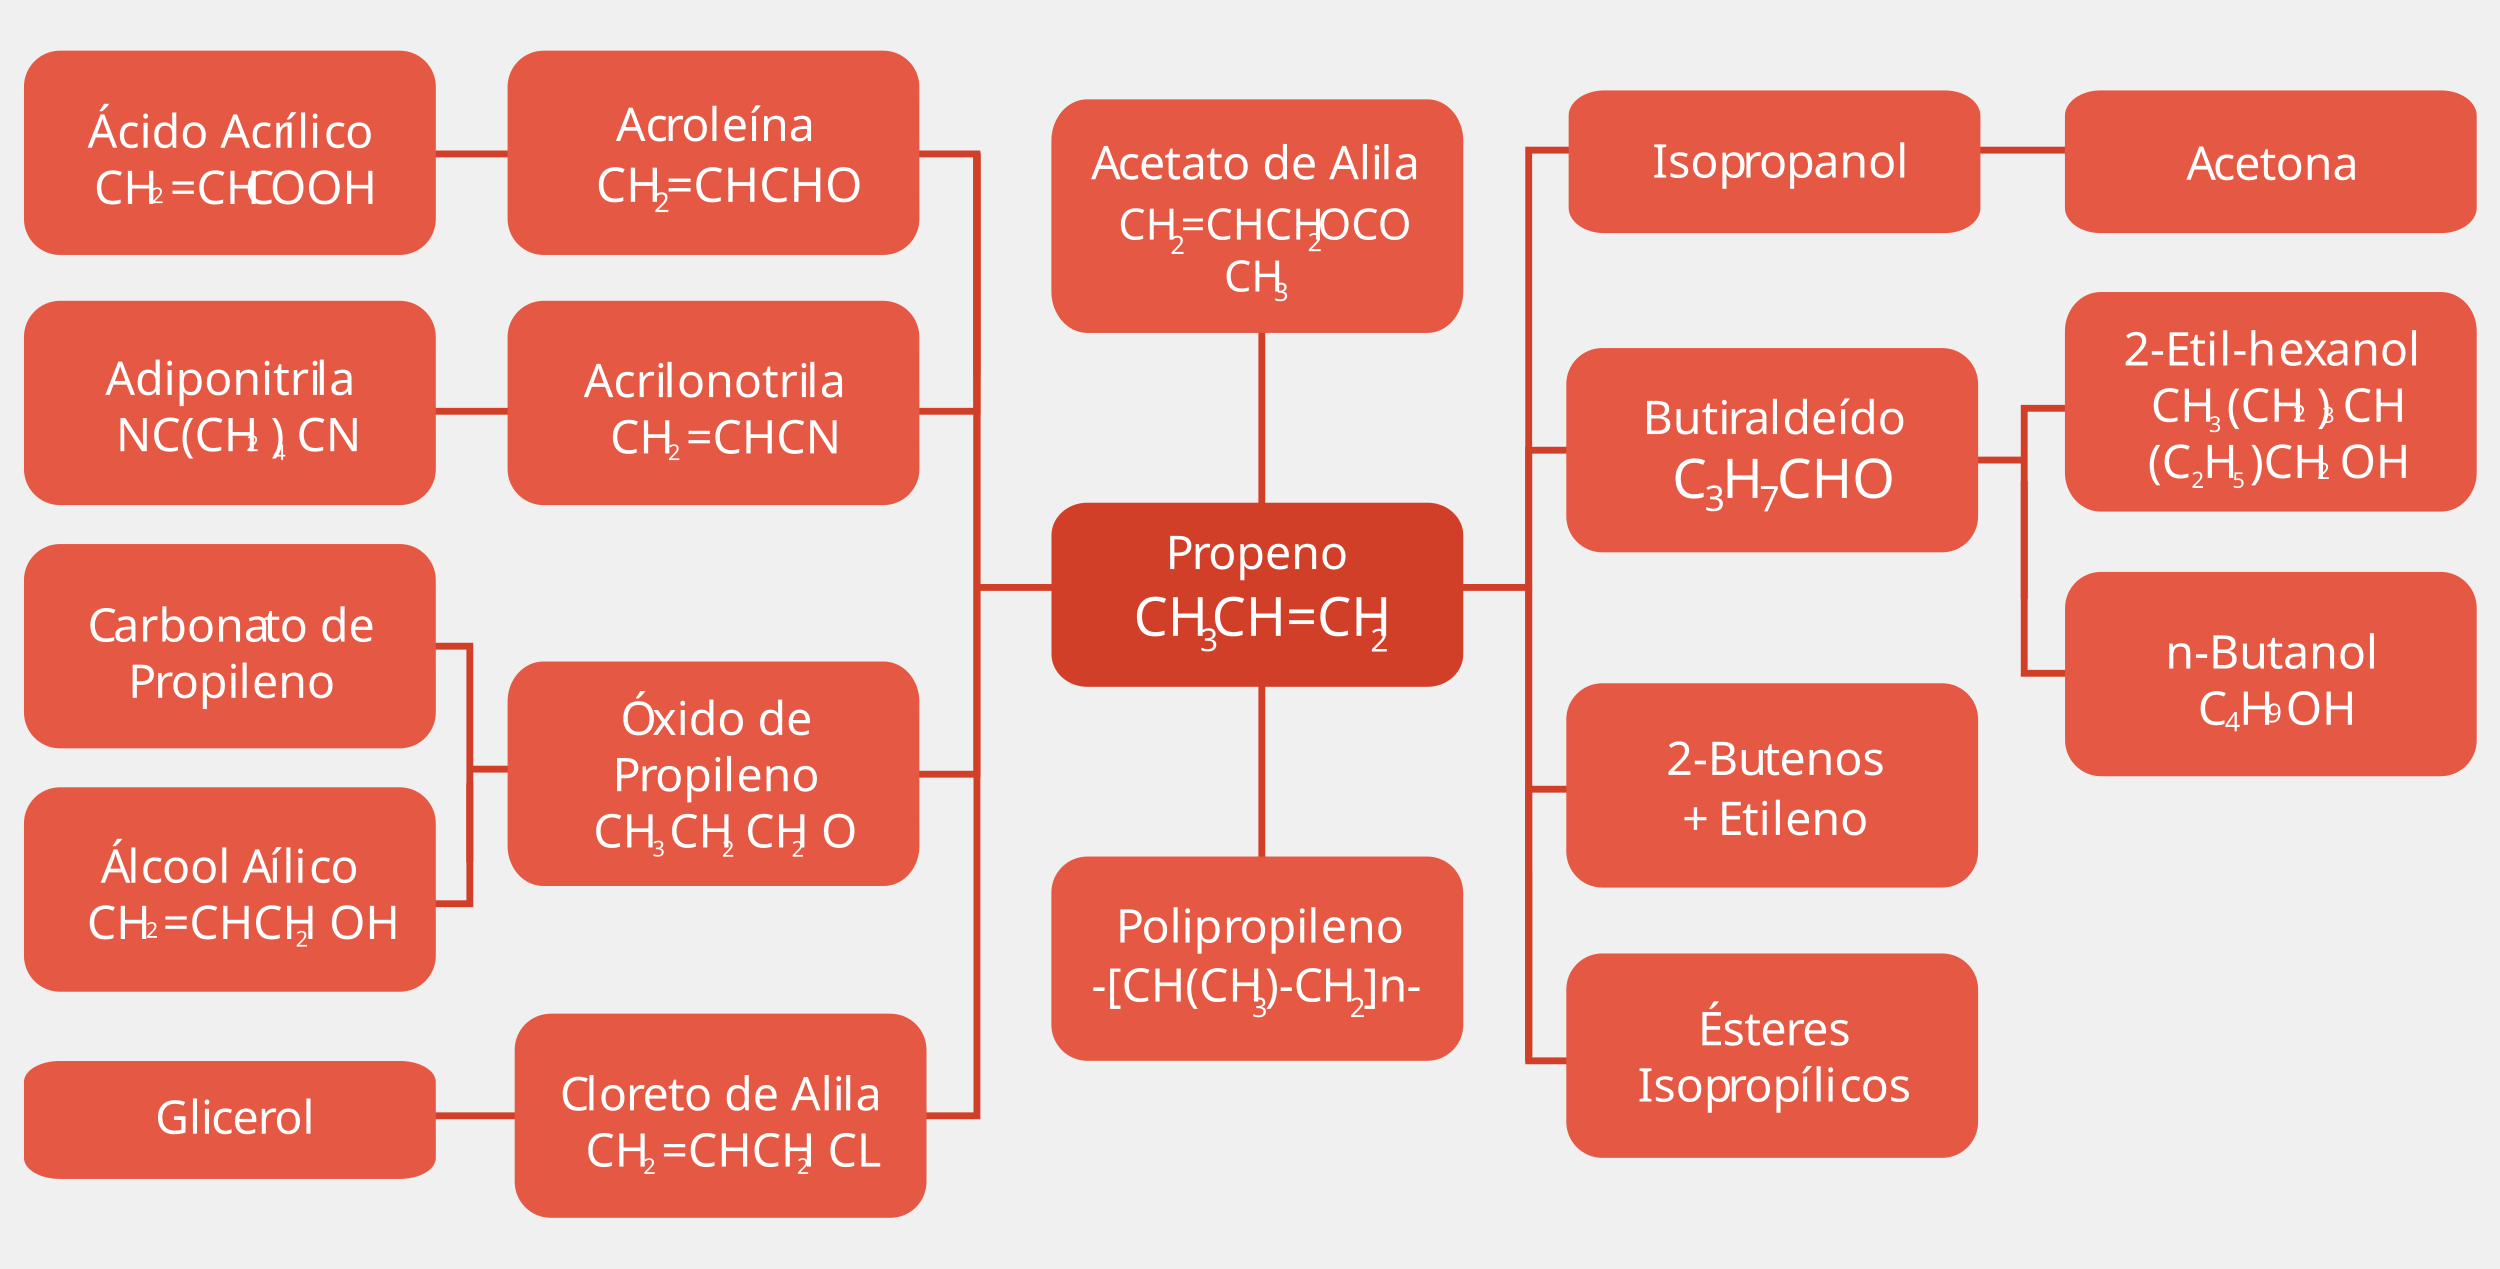
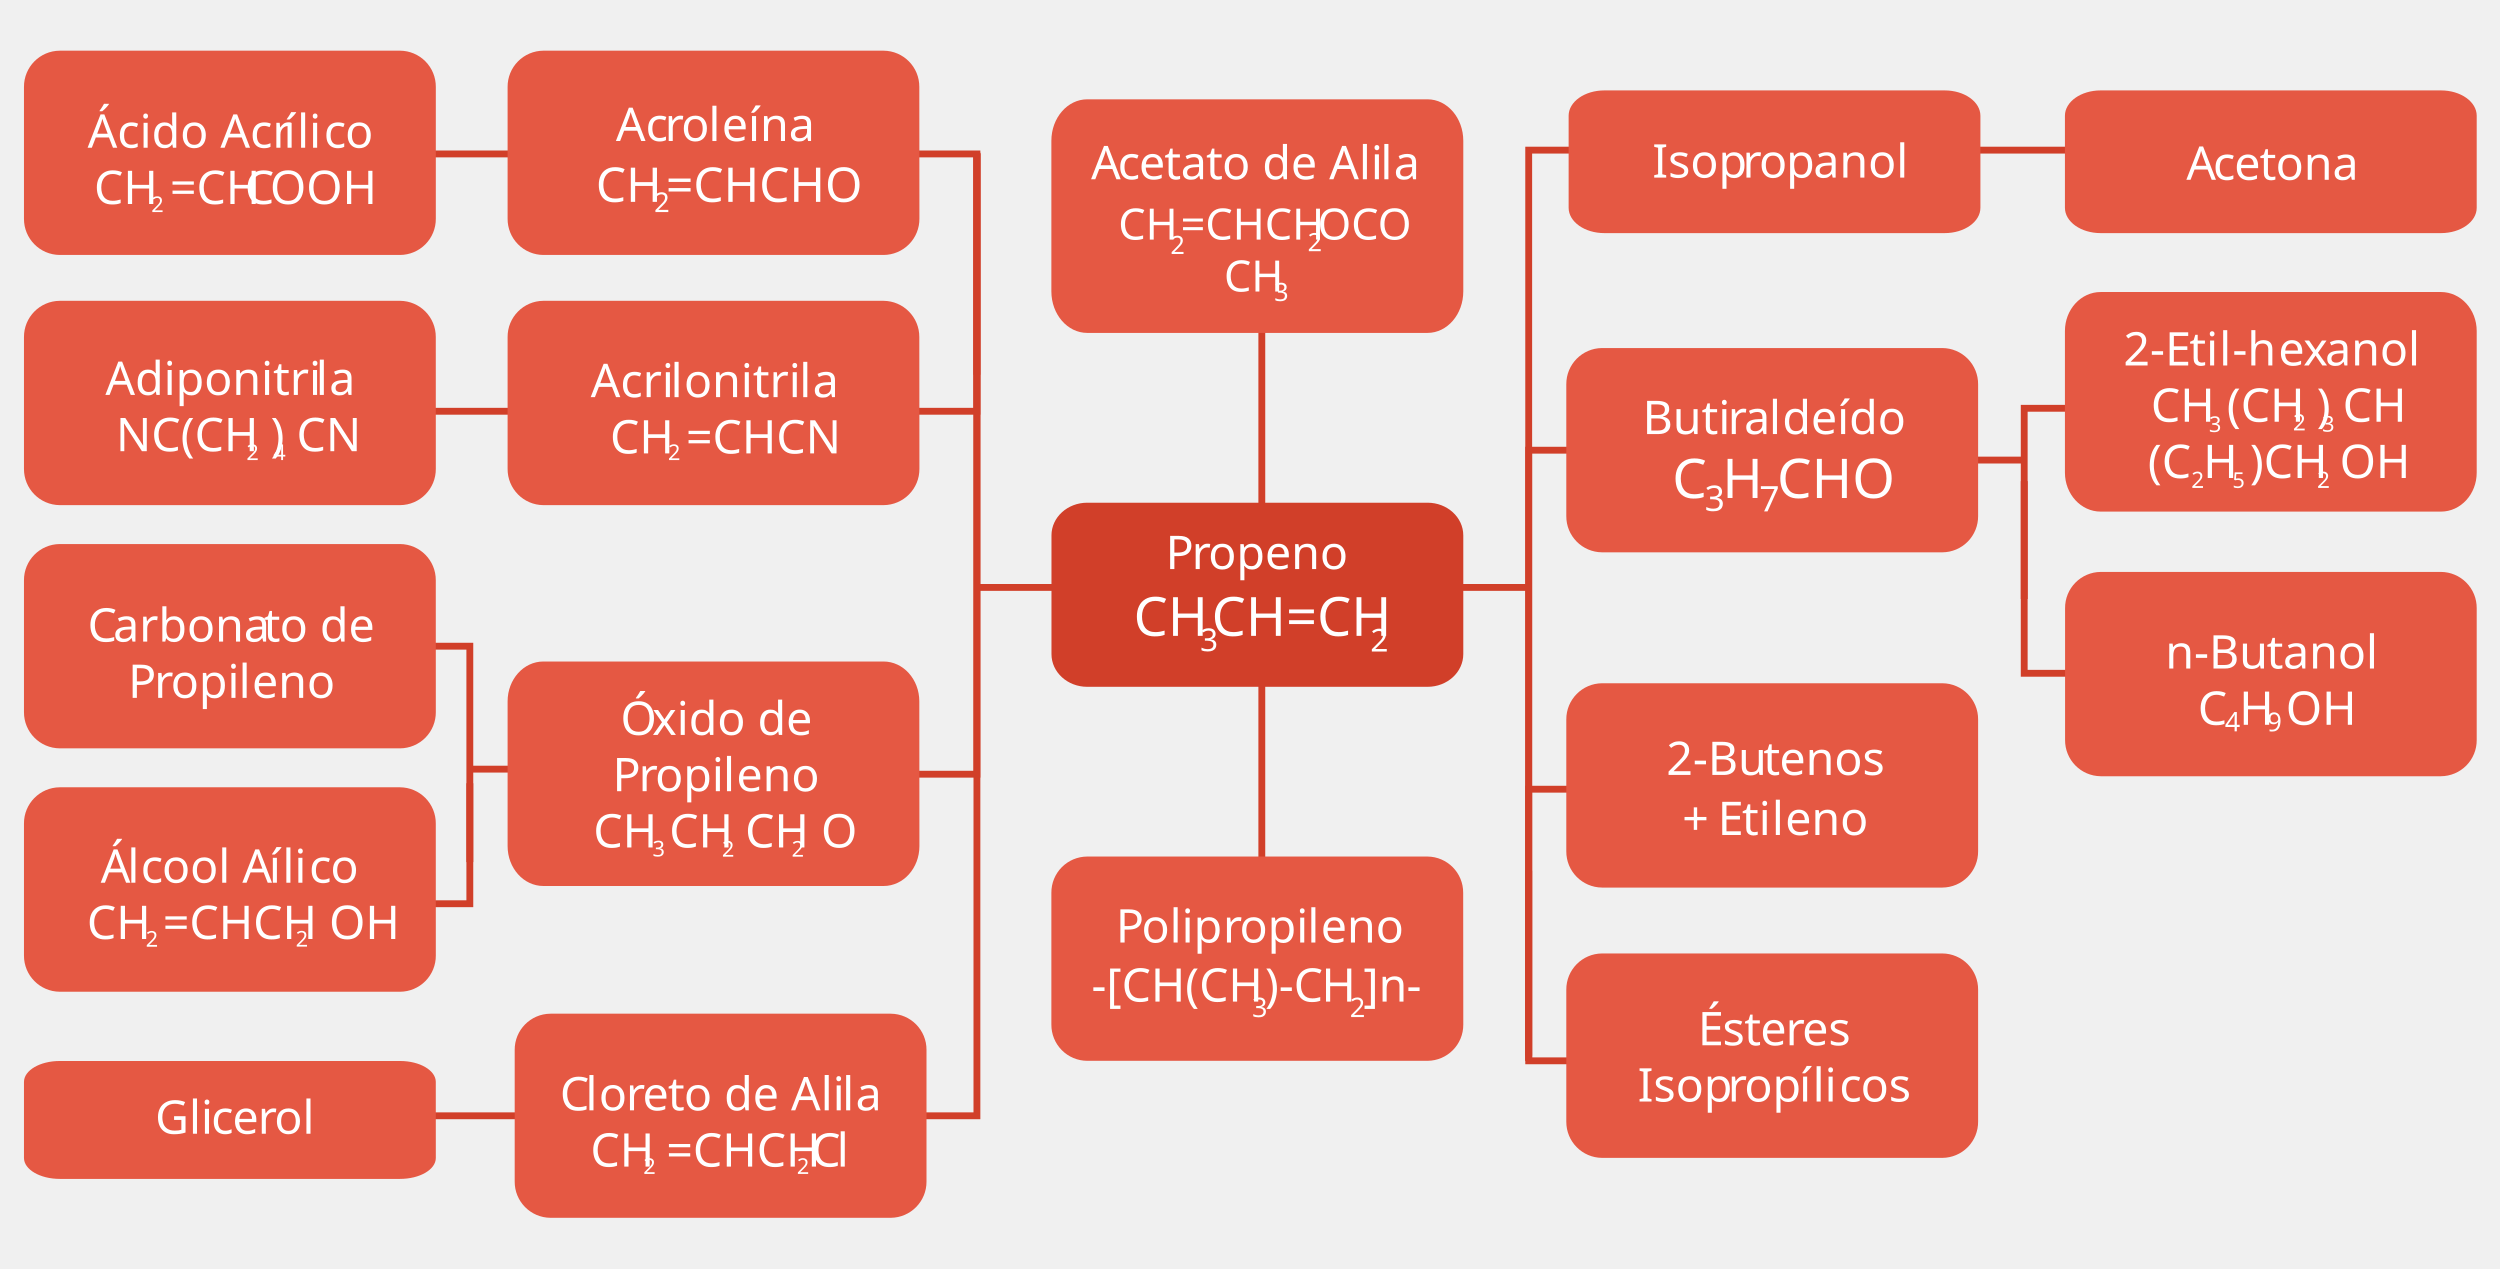
<svg xmlns="http://www.w3.org/2000/svg" viewBox="0 0 730 370.43">
  <g id="fig-6-3">
    <polyline points="460.08 230.45 446.38 230.45 446.38 309.76" style="fill:none;stroke:#d13f29;stroke-miterlimit:10;stroke-width:2px" />
    <polyline points="460.08 309.76 446.38 309.76 446.38 254.24" style="fill:none;stroke:#d13f29;stroke-miterlimit:10;stroke-width:2px" />
    <polyline points="609.21 196.6 591.07 196.6 591.07 140.49" style="fill:none;stroke:#d13f29;stroke-miterlimit:10;stroke-width:2px" />
    <polyline points="460.22 131.46 446.38 131.46 446.38 309.76" style="fill:none;stroke:#d13f29;stroke-miterlimit:10;stroke-width:2px" />
    <polyline points="460.35 43.84 446.38 43.84 446.38 308.28" style="fill:none;stroke:#d13f29;stroke-miterlimit:10;stroke-width:2px" />
    <polyline points="609.57 119.22 591.07 119.22 591.07 174.91" style="fill:none;stroke:#d13f29;stroke-miterlimit:10;stroke-width:2px" />
    <line x1="368.45" y1="292.47" x2="368.45" y2="50.6" style="fill:none;stroke:#d13f29;stroke-miterlimit:10;stroke-width:2px" />
    <line x1="285.26" y1="171.53" x2="447.2" y2="171.53" style="fill:none;stroke:#d13f29;stroke-miterlimit:10;stroke-width:2px" />
    <line x1="571.2" y1="134.34" x2="591.07" y2="134.34" style="fill:none;stroke:#d13f29;stroke-miterlimit:10;stroke-width:2px" />
    <polyline points="123.48 263.89 137.19 263.89 137.19 228.71" style="fill:none;stroke:#d13f29;stroke-miterlimit:10;stroke-width:2px" />
    <polyline points="123.21 188.69 137.19 188.69 137.19 251.74" style="fill:none;stroke:#d13f29;stroke-miterlimit:10;stroke-width:2px" />
    <line x1="152.19" y1="224.59" x2="137.19" y2="224.59" style="fill:none;stroke:#d13f29;stroke-miterlimit:10;stroke-width:2px" />
    <line x1="571.2" y1="43.84" x2="609.57" y2="43.84" style="fill:none;stroke:#d13f29;stroke-miterlimit:10;stroke-width:2px" />
    <line x1="125.75" y1="44.95" x2="154.72" y2="44.95" style="fill:none;stroke:#d13f29;stroke-miterlimit:10;stroke-width:2px" />
    <line x1="125.75" y1="120.09" x2="154.72" y2="120.09" style="fill:none;stroke:#d13f29;stroke-miterlimit:10;stroke-width:2px" />
    <line x1="125.75" y1="325.81" x2="154.72" y2="325.81" style="fill:none;stroke:#d13f29;stroke-miterlimit:10;stroke-width:2px" />
    <path d="M427.28,85.1c0,6.69-4.68,12.11-10.44,12.11H317.47C311.7,97.21,307,91.79,307,85.1v-44C307,34.43,311.7,29,317.47,29h99.37c5.76,0,10.44,5.43,10.44,12.12Z" style="fill:#e55843" />
    <text transform="translate(318.59 52.35)" style="font-size:13.571px;fill:#fff;font-family:FiraSans-Regular, Fira Sans">A<tspan x="7.78" y="0" style="letter-spacing:-0.02em">c</tspan>
      <tspan x="13.99" y="0">e</tspan>
      <tspan x="21.39" y="0" style="letter-spacing:-0.007em">t</tspan>
      <tspan x="26.19" y="0">a</tspan>
      <tspan x="33.58" y="0" style="letter-spacing:-0.015em">t</tspan>
      <tspan x="38.27" y="0">o de Ali</tspan>
      <tspan x="84.48" y="0" style="letter-spacing:-0.005em">l</tspan>
      <tspan x="88.39" y="0">a</tspan>
    </text>
    <text transform="translate(326.54 69.96)" style="font-size:12.637px;fill:#fff;font-family:FiraSans-Regular, Fira Sans">CH</text>
    <text transform="translate(341.76 74.16)" style="font-size:7.367px;fill:#fff;font-family:FiraSans-Regular, Fira Sans">2</text>
    <text transform="translate(344.74 69.96)" style="font-size:12.637px;fill:#fff;font-family:FiraSans-Regular, Fira Sans">=CHCH</text>
    <text transform="translate(381.82 73.35)" style="font-size:7.367px;fill:#fff;font-family:FiraSans-Regular, Fira Sans">2</text>
    <text transform="translate(384.69 69.96)" style="font-size:12.637px;fill:#fff;font-family:FiraSans-Regular, Fira Sans">OCO</text>
    <text transform="translate(357.4 85.12)" style="font-size:12.637px;fill:#fff;font-family:FiraSans-Regular, Fira Sans">CH</text>
    <path d="M578.28,60.67c0,4.09-4.67,7.4-10.44,7.4H468.48c-5.77,0-10.44-3.31-10.44-7.4V33.8c0-4.09,4.67-7.4,10.44-7.4h99.36c5.77,0,10.44,3.31,10.44,7.4Z" style="fill:#e55843" />
    <text transform="translate(482.48 51.86)" style="font-size:13.571px;fill:#fff;font-family:FiraSans-Regular, Fira Sans">Isop<tspan x="26.33" y="0" style="letter-spacing:-0.03em">r</tspan>
      <tspan x="31.16" y="0">o</tspan>
      <tspan x="39.08" y="0" style="letter-spacing:-0.01em">p</tspan>
      <tspan x="47.01" y="0">anol</tspan>
    </text>
    <path d="M427.28,191c0,5.28-4.68,9.55-10.44,9.55H317.47c-5.77,0-10.44-4.27-10.44-9.55V156.33c0-5.27,4.67-9.54,10.44-9.54h99.37c5.76,0,10.44,4.27,10.44,9.54Z" style="fill:#d13f29" />
    <text transform="translate(340.37 166.17)" style="font-size:13.571px;fill:#fff;font-family:FiraSans-Regular, Fira Sans">
      <tspan style="letter-spacing:-0.02em">P</tspan>
      <tspan x="7.61" y="0" style="letter-spacing:-0.03em">r</tspan>
      <tspan x="12.44" y="0">openo</tspan>
    </text>
    <text transform="translate(331 185.67)" style="font-size:15.828px;fill:#fff;font-family:FiraSans-Regular, Fira Sans">CH</text>
    <text transform="translate(350.41 190.14)" style="font-size:9.228px;fill:#fff;font-family:FiraSans-Regular, Fira Sans">3</text>
    <text transform="translate(353.79 185.67)" style="font-size:15.828px;fill:#fff;font-family:FiraSans-Regular, Fira Sans">CH=CH</text>
    <text transform="translate(400.14 190.25)" style="font-size:9.228px;fill:#fff;font-family:FiraSans-Regular, Fira Sans">2</text>
    <path d="M427.28,299.17a10.52,10.52,0,0,1-10.44,10.59H317.47A10.51,10.51,0,0,1,307,299.17V260.7a10.51,10.51,0,0,1,10.44-10.59h99.37a10.52,10.52,0,0,1,10.44,10.59Z" style="fill:#e55843" />
    <text transform="translate(325.84 275.22)" style="font-size:13.571px;fill:#fff;font-family:FiraSans-Regular, Fira Sans">
      <tspan style="letter-spacing:-0.03em">P</tspan>
      <tspan x="7.48" y="0">olip</tspan>
      <tspan x="31.27" y="0" style="letter-spacing:-0.03em">r</tspan>
      <tspan x="36.1" y="0">opi</tspan>
      <tspan x="55.91" y="0" style="letter-spacing:-0.005em">l</tspan>
      <tspan x="59.82" y="0">eno</tspan>
    </text>
    <text transform="translate(318.71 292.46)" style="font-size:13.53px;fill:#fffffd;font-family:FiraSans-Regular, Fira Sans">-[CH(CH</text>
    <text transform="translate(365.59 296.98)" style="font-size:7.888px;fill:#fffffd;font-family:FiraSans-Regular, Fira Sans">3</text>
    <text transform="translate(369.35 292.47)" style="font-size:13.53px;fill:#fffffd;font-family:FiraSans-Regular, Fira Sans">)-C</text>
    <text transform="translate(385.88 292.47)" style="font-size:13.53px;fill:#fffffd;font-family:FiraSans-Regular, Fira Sans">H</text>
    <text transform="translate(394.15 296.98)" style="font-size:7.888px;fill:#fffffd;font-family:FiraSans-Regular, Fira Sans">2</text>
    <text transform="translate(398.1 292.47)" style="font-size:13.53px;fill:#fffffd;font-family:FiraSans-Regular, Fira Sans">]n</text>
    <text transform="translate(410.7 292.47)" style="font-size:13.53px;fill:#fffffd;font-family:FiraSans-Regular, Fira Sans">-</text>
    <text transform="translate(372.06 87.89)" style="font-size:7.367px;fill:#fff;font-family:FiraSans-Regular, Fira Sans">3</text>
    <polyline points="264.52 120.09 285.26 120.09 285.26 44.95" style="fill:none;stroke:#d13f29;stroke-miterlimit:10;stroke-width:2px" />
    <polyline points="264.52 44.95 285.26 44.95 285.26 109.43" style="fill:none;stroke:#d13f29;stroke-miterlimit:10;stroke-width:2px" />
    <polyline points="264.31 226.07 285.26 226.07 285.26 44.63" style="fill:none;stroke:#d13f29;stroke-miterlimit:10;stroke-width:2px" />
    <polyline points="264.11 325.81 285.26 325.81 285.26 44.63" style="fill:none;stroke:#d13f29;stroke-miterlimit:10;stroke-width:2px" />
    <path d="M577.61,150.69a10.51,10.51,0,0,1-10.44,10.59H467.8a10.52,10.52,0,0,1-10.44-10.59V112.22a10.52,10.52,0,0,1,10.44-10.59h99.37a10.51,10.51,0,0,1,10.44,10.59Z" style="fill:#e55843" />
    <text transform="translate(479.64 126.74)" style="font-size:13.571px;fill:#fff;font-family:FiraSans-Regular, Fira Sans">Buti<tspan x="24.88" y="0" style="letter-spacing:-0.035em">r</tspan>
      <tspan x="29.64" y="0" style="letter-spacing:-0.01em">a</tspan>
      <tspan x="36.89" y="0" style="letter-spacing:-0.005em">l</tspan>
      <tspan x="40.8" y="0">deído</tspan>
    </text>
    <text transform="translate(488.29 145.43)" style="font-size:16px;fill:#fff;font-family:FiraSans-Regular, Fira Sans">C</text>
    <text transform="translate(497.76 149.19)" style="font-size:10.315px;fill:#fff;font-family:FiraSans-Regular, Fira Sans">3</text>
    <text transform="translate(502.91 145.41)" style="font-size:16px;fill:#fff;font-family:FiraSans-Regular, Fira Sans">H</text>
    <text transform="translate(513.72 149.32)" style="font-size:10.315px;fill:#fff;font-family:FiraSans-Regular, Fira Sans">7</text>
    <text transform="translate(518.88 145.41)" style="font-size:16px;fill:#fff;font-family:FiraSans-Regular, Fira Sans">CHO</text>
    <path d="M577.61,248.57a10.51,10.51,0,0,1-10.44,10.6H467.8a10.52,10.52,0,0,1-10.44-10.6V210.11a10.53,10.53,0,0,1,10.44-10.6h99.37a10.52,10.52,0,0,1,10.44,10.6Z" style="fill:#e55843" />
    <text transform="translate(486.56 226.29)" style="font-size:13.571px;fill:#fff;font-family:FiraSans-Regular, Fira Sans">2-Bu<tspan x="28.34" y="0" style="letter-spacing:-0.015em">t</tspan>
      <tspan x="33.03" y="0">enos</tspan>
    </text>
    <text transform="translate(491.21 243.82)" style="font-size:13.571px;fill:#fff;font-family:FiraSans-Regular, Fira Sans">+ <tspan x="10.37" y="0" style="letter-spacing:-0.014em">E</tspan>
      <tspan x="17.44" y="0">ti</tspan>
      <tspan x="26.17" y="0" style="letter-spacing:-0.005em">l</tspan>
      <tspan x="30.07" y="0">eno</tspan>
    </text>
    <path d="M577.61,327.51a10.51,10.51,0,0,1-10.44,10.59H467.8a10.52,10.52,0,0,1-10.44-10.59V289a10.52,10.52,0,0,1,10.44-10.59h99.37A10.51,10.51,0,0,1,577.61,289Z" style="fill:#e55843" />
    <text transform="translate(495.79 305.22)" style="font-size:13.571px;fill:#fff;font-family:FiraSans-Regular, Fira Sans">
      <tspan style="letter-spacing:-0.005em">É</tspan>
      <tspan x="7.19" y="0">s</tspan>
      <tspan x="13.53" y="0" style="letter-spacing:-0.015em">t</tspan>
      <tspan x="18.23" y="0">e</tspan>
      <tspan x="25.62" y="0" style="letter-spacing:-0.03em">r</tspan>
      <tspan x="30.45" y="0">es</tspan>
      <tspan x="-17.59" y="16.43">Isop</tspan>
      <tspan x="8.73" y="16.43" style="letter-spacing:-0.03em">r</tspan>
      <tspan x="13.57" y="16.43">op</tspan>
      <tspan x="29.55" y="16.43" style="letter-spacing:0.009em">í</tspan>
      <tspan x="33.5" y="16.43">li</tspan>
      <tspan x="41.31" y="16.43" style="letter-spacing:-0.02em">c</tspan>
      <tspan x="47.52" y="16.43">os</tspan>
    </text>
    <path d="M268.47,63.86A10.52,10.52,0,0,1,258,74.45H158.66a10.51,10.51,0,0,1-10.44-10.59V25.39A10.51,10.51,0,0,1,158.66,14.8H258a10.52,10.52,0,0,1,10.44,10.59Z" style="fill:#e55843" />
    <text transform="translate(179.84 41.18)" style="font-size:13.571px;fill:#fff;font-family:FiraSans-Regular, Fira Sans">Ac<tspan x="14.26" y="0" style="letter-spacing:-0.03em">r</tspan>
      <tspan x="19.09" y="0">o</tspan>
      <tspan x="27.02" y="0" style="letter-spacing:-0.005em">l</tspan>
      <tspan x="30.93" y="0">eína</tspan>
    </text>
    <text transform="translate(173.99 58.95)" style="font-size:14px;fill:#fff;font-family:FiraSans-Regular, Fira Sans">CH</text>
    <text transform="translate(190.99 61.93)" style="font-size:8px;fill:#fff;font-family:FiraSans-Regular, Fira Sans">2</text>
    <text transform="translate(194.45 58.95)" style="font-size:14px;fill:#fff;font-family:FiraSans-Regular, Fira Sans">=CHCHO</text>
    <path d="M268.47,136.9A10.53,10.53,0,0,1,258,147.5H158.66a10.52,10.52,0,0,1-10.44-10.6V98.44a10.52,10.52,0,0,1,10.44-10.6H258a10.53,10.53,0,0,1,10.44,10.6Z" style="fill:#e55843" />
    <path d="M268.47,247.06c0,6.43-4.68,11.65-10.44,11.65H158.66c-5.77,0-10.44-5.22-10.44-11.65V204.8c0-6.43,4.67-11.64,10.44-11.64H258c5.76,0,10.44,5.21,10.44,11.64Z" style="fill:#e55843" />
    <path d="M270.54,345a10.53,10.53,0,0,1-10.44,10.6H160.73A10.52,10.52,0,0,1,150.29,345V306.58A10.51,10.51,0,0,1,160.73,296H260.1a10.52,10.52,0,0,1,10.44,10.6Z" style="fill:#e55843" />
    <path d="M127.26,207.93a10.51,10.51,0,0,1-10.44,10.59H17.45A10.52,10.52,0,0,1,7,207.93V169.46a10.53,10.53,0,0,1,10.44-10.6h99.37a10.52,10.52,0,0,1,10.44,10.6Z" style="fill:#e55843" />
    <path d="M127.26,279a10.51,10.51,0,0,1-10.44,10.59H17.45A10.52,10.52,0,0,1,7,279V240.48a10.52,10.52,0,0,1,10.44-10.59h99.37a10.51,10.51,0,0,1,10.44,10.59Z" style="fill:#e55843" />
    <path d="M127.26,63.86a10.51,10.51,0,0,1-10.44,10.59H17.45A10.52,10.52,0,0,1,7,63.86V25.39A10.52,10.52,0,0,1,17.45,14.8h99.37a10.51,10.51,0,0,1,10.44,10.59Z" style="fill:#e55843" />
    <path d="M127.26,136.9a10.52,10.52,0,0,1-10.44,10.6H17.45A10.53,10.53,0,0,1,7,136.9V98.44a10.53,10.53,0,0,1,10.44-10.6h99.37a10.52,10.52,0,0,1,10.44,10.6Z" style="fill:#e55843" />
    <path d="M127.26,338.13c0,3.37-4.67,6.11-10.44,6.11H17.45C11.69,344.24,7,341.5,7,338.13V315.92c0-3.37,4.68-6.11,10.44-6.11h99.37c5.77,0,10.44,2.74,10.44,6.11Z" style="fill:#e55843" />
    <path d="M723.2,138c0,6.29-4.67,11.39-10.44,11.39H613.4c-5.77,0-10.44-5.1-10.44-11.39V96.66c0-6.29,4.67-11.39,10.44-11.39h99.36c5.77,0,10.44,5.1,10.44,11.39Z" style="fill:#e55843" />
    <path d="M723.2,216.07a10.51,10.51,0,0,1-10.44,10.59H613.4A10.51,10.51,0,0,1,603,216.07V177.6A10.51,10.51,0,0,1,613.4,167h99.36A10.51,10.51,0,0,1,723.2,177.6Z" style="fill:#e55843" />
    <path d="M723.2,60.67c0,4.09-4.67,7.4-10.44,7.4H613.4c-5.77,0-10.44-3.31-10.44-7.4V33.8c0-4.09,4.67-7.4,10.44-7.4h99.36c5.77,0,10.44,3.31,10.44,7.4Z" style="fill:#e55843" />
    <text transform="translate(45.3 331.06)" style="font-size:13.571px;fill:#fff;font-family:FiraSans-Regular, Fira Sans">Gli<tspan x="16.37" y="0" style="letter-spacing:-0.02em">c</tspan>
      <tspan x="22.58" y="0">e</tspan>
      <tspan x="29.98" y="0" style="letter-spacing:-0.03em">r</tspan>
      <tspan x="34.81" y="0">ol</tspan>
    </text>
    <text transform="translate(638.41 52.51)" style="font-size:13.571px;fill:#fff;font-family:FiraSans-Regular, Fira Sans">A<tspan x="7.78" y="0" style="letter-spacing:-0.02em">c</tspan>
      <tspan x="13.99" y="0">e</tspan>
      <tspan x="21.39" y="0" style="letter-spacing:-0.015em">t</tspan>
      <tspan x="26.08" y="0">ona</tspan>
    </text>
    <text transform="translate(620.03 106.72)" style="font-size:13.571px;fill:#fff;font-family:FiraSans-Regular, Fira Sans">2-<tspan x="12.19" y="0" style="letter-spacing:-0.014em">E</tspan>
      <tspan x="19.26" y="0">ti</tspan>
      <tspan x="27.98" y="0" style="letter-spacing:-0.01em">l</tspan>
      <tspan x="31.83" y="0">-h</tspan>
      <tspan x="45.25" y="0" style="letter-spacing:-0.009em">e</tspan>
      <tspan x="52.52" y="0" style="letter-spacing:-0.015em">x</tspan>
      <tspan x="58.9" y="0">anol</tspan>
      <tspan x="8.03" y="16.43">CH (CH ) CH</tspan>
      <tspan x="7.14" y="32.86">(C H )CH OH</tspan>
    </text>
+     <text transform="translate(669.54 125.68)" style="font-size:6.579px;fill:#fff;font-family:FiraSans-Regular, Fira Sans">2</text>
    <text transform="translate(639.85 142.47)" style="font-size:6.579px;fill:#fff;font-family:FiraSans-Regular, Fira Sans">2</text>
+     <text transform="translate(676.58 142.47)" style="font-size:6.579px;fill:#fff;font-family:FiraSans-Regular, Fira Sans">2</text>
+     <text transform="translate(678.05 126.05)" style="font-size:6.367px;fill:#fff;font-family:FiraSans-Regular, Fira Sans">3</text>
    <text transform="translate(645 126.15)" style="font-size:6.367px;fill:#fff;font-family:FiraSans-Regular, Fira Sans">3</text>
    <text transform="translate(651.85 142.47)" style="font-size:6.367px;fill:#fff;font-family:FiraSans-Regular, Fira Sans">5</text>
    <text transform="translate(632.27 195.21)" style="font-size:13.571px;fill:#fff;font-family:FiraSans-Regular, Fira Sans">n-Bu<tspan x="29.57" y="0" style="letter-spacing:-0.007em">t</tspan>
      <tspan x="34.38" y="0">anol</tspan>
      <tspan x="9.49" y="16.43">C H OH</tspan>
    </text>
+     <text transform="translate(661.93 213.54)" style="font-size:7.666px;fill:#fff;font-family:FiraSans-Regular, Fira Sans">9</text>
    <text transform="translate(649.64 213.54)" style="font-size:7.855px;fill:#fff;font-family:FiraSans-Regular, Fira Sans">4</text>
    <text transform="translate(25.58 43.14)" style="font-size:13.571px;fill:#fff;font-family:FiraSans-Regular, Fira Sans">Ácido Acr<tspan x="57.23" y="0" style="letter-spacing:0.009em">í</tspan>
      <tspan x="61.18" y="0">li</tspan>
      <tspan x="68.98" y="0" style="letter-spacing:-0.02em">c</tspan>
      <tspan x="75.2" y="0">o</tspan>
      <tspan x="1.87" y="16.43">CH =CH</tspan>
      <tspan x="45.91" y="16.43" style="letter-spacing:-0.02em">C</tspan>
      <tspan x="53.24" y="16.43">OOH</tspan>
    </text>
-     <text transform="translate(170.44 115.97)" style="font-size:13.571px;fill:#fff;font-family:FiraSans-Regular, Fira Sans">Acri<tspan x="23.33" y="0" style="letter-spacing:-0.005em">l</tspan>
-       <tspan x="27.24" y="0">onotri</tspan>
-       <tspan x="65.01" y="0" style="letter-spacing:-0.005em">l</tspan>
-       <tspan x="68.92" y="0">a</tspan>
-       <tspan x="7.69" y="16.43">CH =CHCN</tspan>
+     <text transform="translate(172.48 115.97)" style="font-size:13.571px;fill:#fff;font-family:FiraSans-Regular, Fira Sans">Acri<tspan x="23.33" y="0" style="letter-spacing:-0.005em">l</tspan>
+       <tspan x="27.24" y="0">onitri</tspan>
+       <tspan x="60.91" y="0" style="letter-spacing:-0.005em">l</tspan>
+       <tspan x="64.82" y="0">a</tspan>
+       <tspan x="5.65" y="16.43">CH =CHCN</tspan>
    </text>
    <text transform="translate(163.49 324.22)" style="font-size:13.571px;fill:#fff;font-family:FiraSans-Regular, Fira Sans">
      <tspan style="letter-spacing:-0.01em">C</tspan>
      <tspan x="7.46" y="0" style="letter-spacing:-0.005em">l</tspan>
      <tspan x="11.37" y="0">o</tspan>
      <tspan x="19.3" y="0" style="letter-spacing:-0.03em">r</tspan>
      <tspan x="24.13" y="0">e</tspan>
      <tspan x="31.53" y="0" style="letter-spacing:-0.015em">t</tspan>
      <tspan x="36.22" y="0">o de Ali</tspan>
      <tspan x="82.43" y="0" style="letter-spacing:-0.005em">l</tspan>
      <tspan x="86.34" y="0">a</tspan>
-       <tspan x="7.45" y="16.43">CH =CHCH CL</tspan>
+       <tspan x="8.91" y="16.43">CH =CHCH </tspan>
+       <tspan x="73.37" y="16.43" style="letter-spacing:-0.01em">C</tspan>
+       <tspan x="80.84" y="16.43">l</tspan>
    </text>
    <text transform="translate(181.18 214.6)" style="font-size:13.571px;fill:#fff;font-family:FiraSans-Regular, Fira Sans">
      <tspan style="letter-spacing:-0.01em">Ó</tspan>
      <tspan x="9.25" y="0">xido de </tspan>
      <tspan x="-2.31" y="16.43" style="letter-spacing:-0.02em">P</tspan>
      <tspan x="5.3" y="16.43" style="letter-spacing:-0.03em">r</tspan>
      <tspan x="10.13" y="16.43">opi</tspan>
      <tspan x="29.94" y="16.43" style="letter-spacing:-0.005em">l</tspan>
      <tspan x="33.85" y="16.43">eno</tspan>
      <tspan x="-7.93" y="32.86">CH CH CH O</tspan>
    </text>
    <text transform="translate(25.57 187.35)" style="font-size:13.571px;fill:#fff;font-family:FiraSans-Regular, Fira Sans">
      <tspan style="letter-spacing:-0.01em">C</tspan>
      <tspan x="7.46" y="0">arbona</tspan>
      <tspan x="51.41" y="0" style="letter-spacing:-0.015em">t</tspan>
      <tspan x="56.1" y="0">o de</tspan>
      <tspan x="11.85" y="16.43" style="letter-spacing:-0.02em">P</tspan>
      <tspan x="19.46" y="16.43" style="letter-spacing:-0.03em">r</tspan>
      <tspan x="24.29" y="16.43">opi</tspan>
      <tspan x="44.11" y="16.43" style="letter-spacing:-0.005em">l</tspan>
      <tspan x="48.01" y="16.43">eno</tspan>
    </text>
    <text transform="translate(30.77 115.32)" style="font-size:13.571px;fill:#fff;font-family:FiraSans-Regular, Fira Sans">Adiponitri<tspan x="61.45" y="0" style="letter-spacing:-0.005em">l</tspan>
      <tspan x="65.36" y="0">a</tspan>
      <tspan x="3.09" y="16.43">NC(CH ) CN</tspan>
    </text>
    <text transform="translate(29.41 257.75)" style="font-size:13.571px;fill:#fff;font-family:FiraSans-Regular, Fira Sans">Á<tspan x="7.78" y="0" style="letter-spacing:-0.005em">l</tspan>
      <tspan x="11.69" y="0" style="letter-spacing:-0.02em">c</tspan>
      <tspan x="17.9" y="0">ool A</tspan>
      <tspan x="49.1" y="0" style="letter-spacing:0.009em">í</tspan>
      <tspan x="53.05" y="0">li</tspan>
      <tspan x="60.86" y="0" style="letter-spacing:-0.02em">c</tspan>
      <tspan x="67.07" y="0">o</tspan>
      <tspan x="-4.04" y="16.43">CH =CHCH OH</tspan>
    </text>
+     <text transform="translate(42.54 276.44)" style="font-size:6.367px;fill:#fff;font-family:FiraSans-Regular, Fira Sans">2</text>
    <text transform="translate(86.33 276.41)" style="font-size:6.367px;fill:#fff;font-family:FiraSans-Regular, Fira Sans">2</text>
+     <text transform="translate(44.16 61.93)" style="font-size:6.367px;fill:#fff;font-family:FiraSans-Regular, Fira Sans">2</text>
+     <text transform="translate(71.94 134.34)" style="font-size:6.367px;fill:#fff;font-family:FiraSans-Regular, Fira Sans">2</text>
    <text transform="translate(79.79 134.34)" style="font-size:6.367px;fill:#fff;font-family:FiraSans-Regular, Fira Sans">4</text>
    <text transform="translate(195.04 134.34)" style="font-size:6.367px;fill:#fff;font-family:FiraSans-Regular, Fira Sans">2</text>
    <text transform="translate(190.53 250.08)" style="font-size:6.367px;fill:#fff;font-family:FiraSans-Regular, Fira Sans">3</text>
    <text transform="translate(187.83 342.79)" style="font-size:6.367px;fill:#fff;font-family:FiraSans-Regular, Fira Sans">2</text>
    <text transform="translate(232.67 342.79)" style="font-size:6.367px;fill:#fff;font-family:FiraSans-Regular, Fira Sans">2</text>
    <text transform="translate(210.79 250.15)" style="font-size:6.367px;fill:#fff;font-family:FiraSans-Regular, Fira Sans">2</text>
    <text transform="translate(231.14 250.15)" style="font-size:6.367px;fill:#fff;font-family:FiraSans-Regular, Fira Sans">2</text>
-     <text transform="translate(669.54 123.07)" style="font-size:6.579px;fill:#fff;font-family:FiraSans-Regular, Fira Sans">2</text>
-     <text transform="translate(676.58 139.87)" style="font-size:6.579px;fill:#fff;font-family:FiraSans-Regular, Fira Sans">2</text>
-     <text transform="translate(678.05 123.44)" style="font-size:6.367px;fill:#fff;font-family:FiraSans-Regular, Fira Sans">3</text>
-     <text transform="translate(661.93 210.93)" style="font-size:7.666px;fill:#fff;font-family:FiraSans-Regular, Fira Sans">9</text>
-     <text transform="translate(42.54 273.83)" style="font-size:6.367px;fill:#fff;font-family:FiraSans-Regular, Fira Sans">2</text>
-     <text transform="translate(44.16 59.32)" style="font-size:6.367px;fill:#fff;font-family:FiraSans-Regular, Fira Sans">2</text>
-     <text transform="translate(71.94 131.73)" style="font-size:6.367px;fill:#fff;font-family:FiraSans-Regular, Fira Sans">2</text>
  </g>
</svg>
